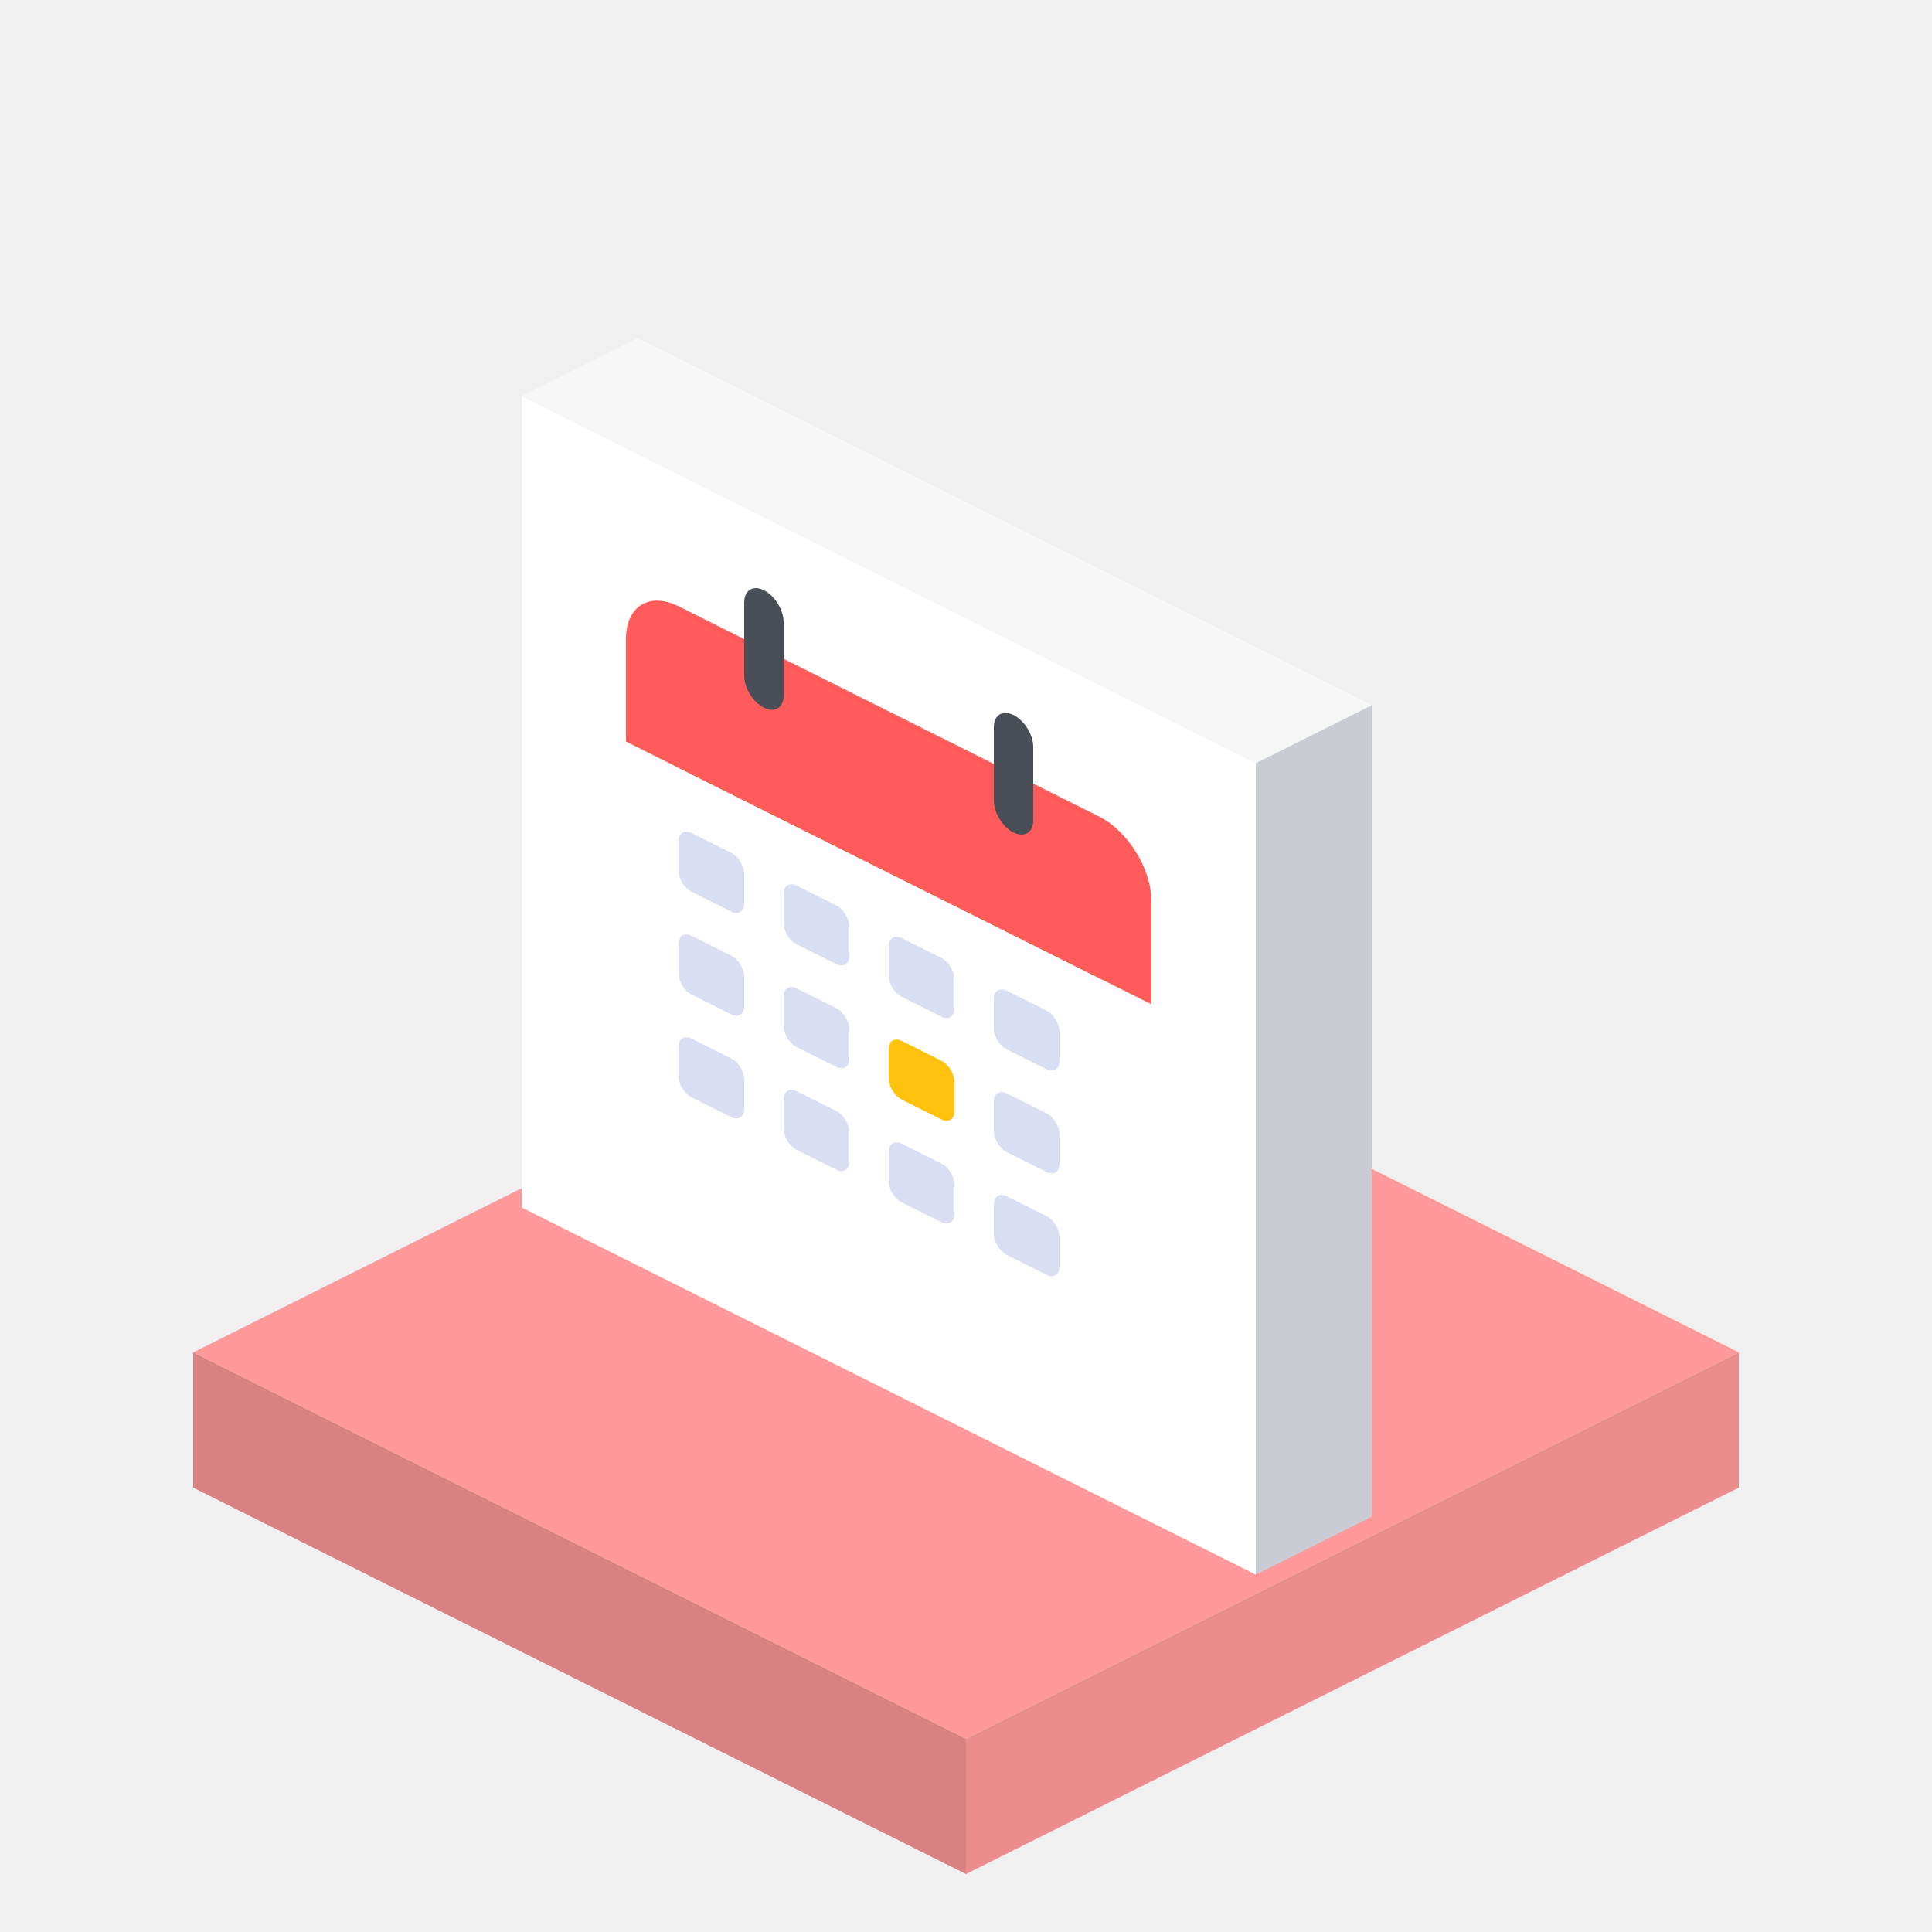
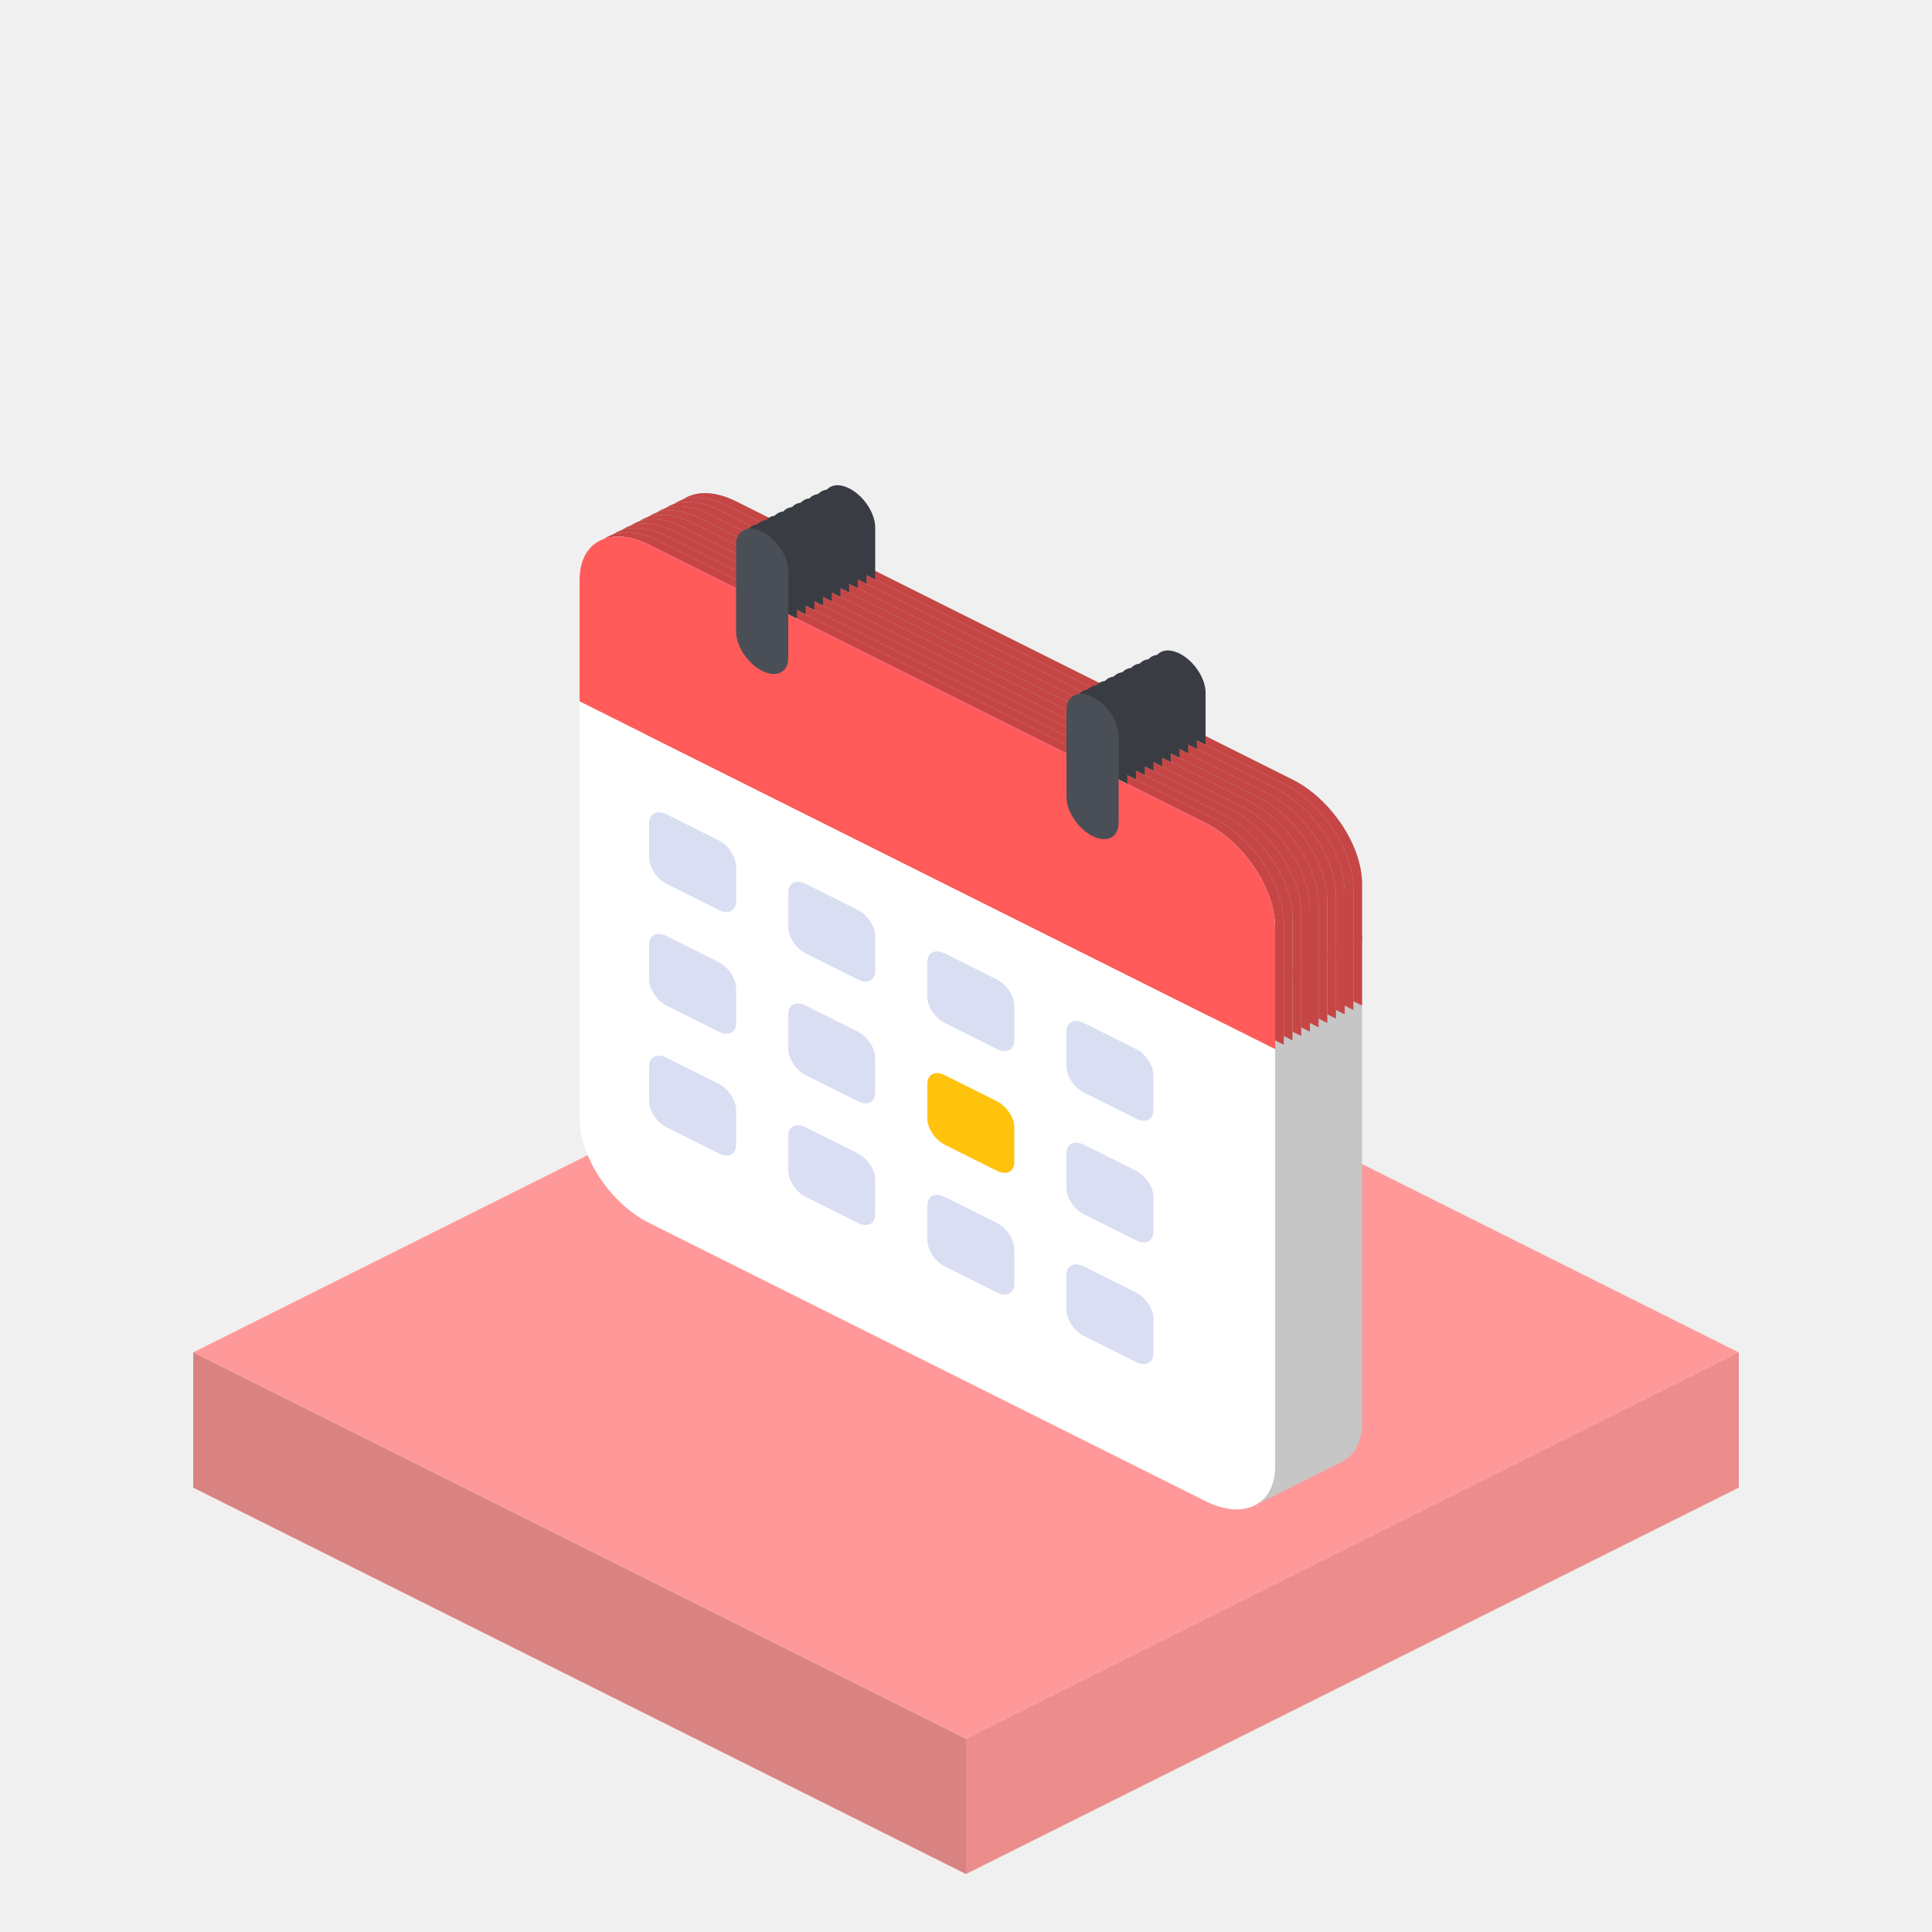
<svg xmlns="http://www.w3.org/2000/svg" viewBox="0 0 200 200">
  <polygon points="20.0,140.0 100.0,100.0 180.0,140.0 100.0,180.0" fill="#FF9999" />
  <polygon points="20.0,140.0 100.0,180.0 100.0,194.0 20.0,154.0" fill="#D98282" />
  <polygon points="100.0,180.0 180.0,140.0 180.0,154.0 100.0,194.0" fill="#EB8D8D" />
-   <polygon points="54.0,125.0 130.0,163.0 130.0,79.0 54.0,41.0" fill="#FFFFFF" />
-   <polygon points="130.0,163.0 142.0,157.0 142.0,73.0 130.0,79.0" fill="#C9CCD3" />
-   <polygon points="54.0,41.0 66.0,35.0 142.0,73.0 130.0,79.0" fill="#F7F7F7" />
-   <g transform="matrix(0.68 0.34 0 0.76 58.00 46.00)">
+   <g transform="matrix(0.9 0.45 0 0.9 60.00 31.20)">
+     <rect x="10" y="14" width="80" height="78" rx="8" fill="#C6C6C6" />
+     <rect x="10" y="14" width="80" height="22" rx="8" fill="#C64646" />
+     <rect x="10" y="28" width="80" height="8" rx="0" fill="#C64646" />
+     <rect x="28" y="6" width="6" height="16" rx="3" fill="#393D43" />
+     <rect x="66" y="6" width="6" height="16" rx="3" fill="#393D43" />
+     <rect x="18" y="44" width="10" height="8" rx="2" fill="#A9ADBC" />
+     <rect x="18" y="58" width="10" height="8" rx="2" fill="#A9ADBC" />
+     <rect x="18" y="72" width="10" height="8" rx="2" fill="#A9ADBC" />
+     <rect x="34" y="44" width="10" height="8" rx="2" fill="#A9ADBC" />
+     <rect x="34" y="58" width="10" height="8" rx="2" fill="#A9ADBC" />
+     <rect x="34" y="72" width="10" height="8" rx="2" fill="#A9ADBC" />
+     <rect x="50" y="44" width="10" height="8" rx="2" fill="#A9ADBC" />
+     <rect x="50" y="58" width="10" height="8" rx="2" fill="#C6970A" />
+     <rect x="50" y="72" width="10" height="8" rx="2" fill="#A9ADBC" />
+     <rect x="66" y="44" width="10" height="8" rx="2" fill="#A9ADBC" />
+     <rect x="66" y="58" width="10" height="8" rx="2" fill="#A9ADBC" />
+     <rect x="66" y="72" width="10" height="8" rx="2" fill="#A9ADBC" />
+   </g>
+   <g transform="matrix(0.9 0.45 0 0.9 59.10 31.65)">
+     <rect x="10" y="14" width="80" height="78" rx="8" fill="#C6C6C6" />
+     <rect x="10" y="14" width="80" height="22" rx="8" fill="#C64646" />
+     <rect x="10" y="28" width="80" height="8" rx="0" fill="#C64646" />
+     <rect x="28" y="6" width="6" height="16" rx="3" fill="#393D43" />
+     <rect x="66" y="6" width="6" height="16" rx="3" fill="#393D43" />
+     <rect x="18" y="44" width="10" height="8" rx="2" fill="#A9ADBC" />
+     <rect x="18" y="58" width="10" height="8" rx="2" fill="#A9ADBC" />
+     <rect x="18" y="72" width="10" height="8" rx="2" fill="#A9ADBC" />
+     <rect x="34" y="44" width="10" height="8" rx="2" fill="#A9ADBC" />
+     <rect x="34" y="58" width="10" height="8" rx="2" fill="#A9ADBC" />
+     <rect x="34" y="72" width="10" height="8" rx="2" fill="#A9ADBC" />
+     <rect x="50" y="44" width="10" height="8" rx="2" fill="#A9ADBC" />
+     <rect x="50" y="58" width="10" height="8" rx="2" fill="#C6970A" />
+     <rect x="50" y="72" width="10" height="8" rx="2" fill="#A9ADBC" />
+     <rect x="66" y="44" width="10" height="8" rx="2" fill="#A9ADBC" />
+     <rect x="66" y="58" width="10" height="8" rx="2" fill="#A9ADBC" />
+     <rect x="66" y="72" width="10" height="8" rx="2" fill="#A9ADBC" />
+   </g>
+   <g transform="matrix(0.9 0.45 0 0.9 58.20 32.10)">
+     <rect x="10" y="14" width="80" height="78" rx="8" fill="#C6C6C6" />
+     <rect x="10" y="14" width="80" height="22" rx="8" fill="#C64646" />
+     <rect x="10" y="28" width="80" height="8" rx="0" fill="#C64646" />
+     <rect x="28" y="6" width="6" height="16" rx="3" fill="#393D43" />
+     <rect x="66" y="6" width="6" height="16" rx="3" fill="#393D43" />
+     <rect x="18" y="44" width="10" height="8" rx="2" fill="#A9ADBC" />
+     <rect x="18" y="58" width="10" height="8" rx="2" fill="#A9ADBC" />
+     <rect x="18" y="72" width="10" height="8" rx="2" fill="#A9ADBC" />
+     <rect x="34" y="44" width="10" height="8" rx="2" fill="#A9ADBC" />
+     <rect x="34" y="58" width="10" height="8" rx="2" fill="#A9ADBC" />
+     <rect x="34" y="72" width="10" height="8" rx="2" fill="#A9ADBC" />
+     <rect x="50" y="44" width="10" height="8" rx="2" fill="#A9ADBC" />
+     <rect x="50" y="58" width="10" height="8" rx="2" fill="#C6970A" />
+     <rect x="50" y="72" width="10" height="8" rx="2" fill="#A9ADBC" />
+     <rect x="66" y="44" width="10" height="8" rx="2" fill="#A9ADBC" />
+     <rect x="66" y="58" width="10" height="8" rx="2" fill="#A9ADBC" />
+     <rect x="66" y="72" width="10" height="8" rx="2" fill="#A9ADBC" />
+   </g>
+   <g transform="matrix(0.9 0.45 0 0.9 57.30 32.55)">
+     <rect x="10" y="14" width="80" height="78" rx="8" fill="#C6C6C6" />
+     <rect x="10" y="14" width="80" height="22" rx="8" fill="#C64646" />
+     <rect x="10" y="28" width="80" height="8" rx="0" fill="#C64646" />
+     <rect x="28" y="6" width="6" height="16" rx="3" fill="#393D43" />
+     <rect x="66" y="6" width="6" height="16" rx="3" fill="#393D43" />
+     <rect x="18" y="44" width="10" height="8" rx="2" fill="#A9ADBC" />
+     <rect x="18" y="58" width="10" height="8" rx="2" fill="#A9ADBC" />
+     <rect x="18" y="72" width="10" height="8" rx="2" fill="#A9ADBC" />
+     <rect x="34" y="44" width="10" height="8" rx="2" fill="#A9ADBC" />
+     <rect x="34" y="58" width="10" height="8" rx="2" fill="#A9ADBC" />
+     <rect x="34" y="72" width="10" height="8" rx="2" fill="#A9ADBC" />
+     <rect x="50" y="44" width="10" height="8" rx="2" fill="#A9ADBC" />
+     <rect x="50" y="58" width="10" height="8" rx="2" fill="#C6970A" />
+     <rect x="50" y="72" width="10" height="8" rx="2" fill="#A9ADBC" />
+     <rect x="66" y="44" width="10" height="8" rx="2" fill="#A9ADBC" />
+     <rect x="66" y="58" width="10" height="8" rx="2" fill="#A9ADBC" />
+     <rect x="66" y="72" width="10" height="8" rx="2" fill="#A9ADBC" />
+   </g>
+   <g transform="matrix(0.9 0.45 0 0.9 56.40 33.00)">
+     <rect x="10" y="14" width="80" height="78" rx="8" fill="#C6C6C6" />
+     <rect x="10" y="14" width="80" height="22" rx="8" fill="#C64646" />
+     <rect x="10" y="28" width="80" height="8" rx="0" fill="#C64646" />
+     <rect x="28" y="6" width="6" height="16" rx="3" fill="#393D43" />
+     <rect x="66" y="6" width="6" height="16" rx="3" fill="#393D43" />
+     <rect x="18" y="44" width="10" height="8" rx="2" fill="#A9ADBC" />
+     <rect x="18" y="58" width="10" height="8" rx="2" fill="#A9ADBC" />
+     <rect x="18" y="72" width="10" height="8" rx="2" fill="#A9ADBC" />
+     <rect x="34" y="44" width="10" height="8" rx="2" fill="#A9ADBC" />
+     <rect x="34" y="58" width="10" height="8" rx="2" fill="#A9ADBC" />
+     <rect x="34" y="72" width="10" height="8" rx="2" fill="#A9ADBC" />
+     <rect x="50" y="44" width="10" height="8" rx="2" fill="#A9ADBC" />
+     <rect x="50" y="58" width="10" height="8" rx="2" fill="#C6970A" />
+     <rect x="50" y="72" width="10" height="8" rx="2" fill="#A9ADBC" />
+     <rect x="66" y="44" width="10" height="8" rx="2" fill="#A9ADBC" />
+     <rect x="66" y="58" width="10" height="8" rx="2" fill="#A9ADBC" />
+     <rect x="66" y="72" width="10" height="8" rx="2" fill="#A9ADBC" />
+   </g>
+   <g transform="matrix(0.9 0.45 0 0.9 55.50 33.45)">
+     <rect x="10" y="14" width="80" height="78" rx="8" fill="#C6C6C6" />
+     <rect x="10" y="14" width="80" height="22" rx="8" fill="#C64646" />
+     <rect x="10" y="28" width="80" height="8" rx="0" fill="#C64646" />
+     <rect x="28" y="6" width="6" height="16" rx="3" fill="#393D43" />
+     <rect x="66" y="6" width="6" height="16" rx="3" fill="#393D43" />
+     <rect x="18" y="44" width="10" height="8" rx="2" fill="#A9ADBC" />
+     <rect x="18" y="58" width="10" height="8" rx="2" fill="#A9ADBC" />
+     <rect x="18" y="72" width="10" height="8" rx="2" fill="#A9ADBC" />
+     <rect x="34" y="44" width="10" height="8" rx="2" fill="#A9ADBC" />
+     <rect x="34" y="58" width="10" height="8" rx="2" fill="#A9ADBC" />
+     <rect x="34" y="72" width="10" height="8" rx="2" fill="#A9ADBC" />
+     <rect x="50" y="44" width="10" height="8" rx="2" fill="#A9ADBC" />
+     <rect x="50" y="58" width="10" height="8" rx="2" fill="#C6970A" />
+     <rect x="50" y="72" width="10" height="8" rx="2" fill="#A9ADBC" />
+     <rect x="66" y="44" width="10" height="8" rx="2" fill="#A9ADBC" />
+     <rect x="66" y="58" width="10" height="8" rx="2" fill="#A9ADBC" />
+     <rect x="66" y="72" width="10" height="8" rx="2" fill="#A9ADBC" />
+   </g>
+   <g transform="matrix(0.9 0.45 0 0.9 54.60 33.90)">
+     <rect x="10" y="14" width="80" height="78" rx="8" fill="#C6C6C6" />
+     <rect x="10" y="14" width="80" height="22" rx="8" fill="#C64646" />
+     <rect x="10" y="28" width="80" height="8" rx="0" fill="#C64646" />
+     <rect x="28" y="6" width="6" height="16" rx="3" fill="#393D43" />
+     <rect x="66" y="6" width="6" height="16" rx="3" fill="#393D43" />
+     <rect x="18" y="44" width="10" height="8" rx="2" fill="#A9ADBC" />
+     <rect x="18" y="58" width="10" height="8" rx="2" fill="#A9ADBC" />
+     <rect x="18" y="72" width="10" height="8" rx="2" fill="#A9ADBC" />
+     <rect x="34" y="44" width="10" height="8" rx="2" fill="#A9ADBC" />
+     <rect x="34" y="58" width="10" height="8" rx="2" fill="#A9ADBC" />
+     <rect x="34" y="72" width="10" height="8" rx="2" fill="#A9ADBC" />
+     <rect x="50" y="44" width="10" height="8" rx="2" fill="#A9ADBC" />
+     <rect x="50" y="58" width="10" height="8" rx="2" fill="#C6970A" />
+     <rect x="50" y="72" width="10" height="8" rx="2" fill="#A9ADBC" />
+     <rect x="66" y="44" width="10" height="8" rx="2" fill="#A9ADBC" />
+     <rect x="66" y="58" width="10" height="8" rx="2" fill="#A9ADBC" />
+     <rect x="66" y="72" width="10" height="8" rx="2" fill="#A9ADBC" />
+   </g>
+   <g transform="matrix(0.9 0.45 0 0.9 53.70 34.35)">
+     <rect x="10" y="14" width="80" height="78" rx="8" fill="#C6C6C6" />
+     <rect x="10" y="14" width="80" height="22" rx="8" fill="#C64646" />
+     <rect x="10" y="28" width="80" height="8" rx="0" fill="#C64646" />
+     <rect x="28" y="6" width="6" height="16" rx="3" fill="#393D43" />
+     <rect x="66" y="6" width="6" height="16" rx="3" fill="#393D43" />
+     <rect x="18" y="44" width="10" height="8" rx="2" fill="#A9ADBC" />
+     <rect x="18" y="58" width="10" height="8" rx="2" fill="#A9ADBC" />
+     <rect x="18" y="72" width="10" height="8" rx="2" fill="#A9ADBC" />
+     <rect x="34" y="44" width="10" height="8" rx="2" fill="#A9ADBC" />
+     <rect x="34" y="58" width="10" height="8" rx="2" fill="#A9ADBC" />
+     <rect x="34" y="72" width="10" height="8" rx="2" fill="#A9ADBC" />
+     <rect x="50" y="44" width="10" height="8" rx="2" fill="#A9ADBC" />
+     <rect x="50" y="58" width="10" height="8" rx="2" fill="#C6970A" />
+     <rect x="50" y="72" width="10" height="8" rx="2" fill="#A9ADBC" />
+     <rect x="66" y="44" width="10" height="8" rx="2" fill="#A9ADBC" />
+     <rect x="66" y="58" width="10" height="8" rx="2" fill="#A9ADBC" />
+     <rect x="66" y="72" width="10" height="8" rx="2" fill="#A9ADBC" />
+   </g>
+   <g transform="matrix(0.9 0.45 0 0.9 52.80 34.80)">
+     <rect x="10" y="14" width="80" height="78" rx="8" fill="#C6C6C6" />
+     <rect x="10" y="14" width="80" height="22" rx="8" fill="#C64646" />
+     <rect x="10" y="28" width="80" height="8" rx="0" fill="#C64646" />
+     <rect x="28" y="6" width="6" height="16" rx="3" fill="#393D43" />
+     <rect x="66" y="6" width="6" height="16" rx="3" fill="#393D43" />
+     <rect x="18" y="44" width="10" height="8" rx="2" fill="#A9ADBC" />
+     <rect x="18" y="58" width="10" height="8" rx="2" fill="#A9ADBC" />
+     <rect x="18" y="72" width="10" height="8" rx="2" fill="#A9ADBC" />
+     <rect x="34" y="44" width="10" height="8" rx="2" fill="#A9ADBC" />
+     <rect x="34" y="58" width="10" height="8" rx="2" fill="#A9ADBC" />
+     <rect x="34" y="72" width="10" height="8" rx="2" fill="#A9ADBC" />
+     <rect x="50" y="44" width="10" height="8" rx="2" fill="#A9ADBC" />
+     <rect x="50" y="58" width="10" height="8" rx="2" fill="#C6970A" />
+     <rect x="50" y="72" width="10" height="8" rx="2" fill="#A9ADBC" />
+     <rect x="66" y="44" width="10" height="8" rx="2" fill="#A9ADBC" />
+     <rect x="66" y="58" width="10" height="8" rx="2" fill="#A9ADBC" />
+     <rect x="66" y="72" width="10" height="8" rx="2" fill="#A9ADBC" />
+   </g>
+   <g transform="matrix(0.9 0.45 0 0.9 51.90 35.25)">
+     <rect x="10" y="14" width="80" height="78" rx="8" fill="#C6C6C6" />
+     <rect x="10" y="14" width="80" height="22" rx="8" fill="#C64646" />
+     <rect x="10" y="28" width="80" height="8" rx="0" fill="#C64646" />
+     <rect x="28" y="6" width="6" height="16" rx="3" fill="#393D43" />
+     <rect x="66" y="6" width="6" height="16" rx="3" fill="#393D43" />
+     <rect x="18" y="44" width="10" height="8" rx="2" fill="#A9ADBC" />
+     <rect x="18" y="58" width="10" height="8" rx="2" fill="#A9ADBC" />
+     <rect x="18" y="72" width="10" height="8" rx="2" fill="#A9ADBC" />
+     <rect x="34" y="44" width="10" height="8" rx="2" fill="#A9ADBC" />
+     <rect x="34" y="58" width="10" height="8" rx="2" fill="#A9ADBC" />
+     <rect x="34" y="72" width="10" height="8" rx="2" fill="#A9ADBC" />
+     <rect x="50" y="44" width="10" height="8" rx="2" fill="#A9ADBC" />
+     <rect x="50" y="58" width="10" height="8" rx="2" fill="#C6970A" />
+     <rect x="50" y="72" width="10" height="8" rx="2" fill="#A9ADBC" />
+     <rect x="66" y="44" width="10" height="8" rx="2" fill="#A9ADBC" />
+     <rect x="66" y="58" width="10" height="8" rx="2" fill="#A9ADBC" />
+     <rect x="66" y="72" width="10" height="8" rx="2" fill="#A9ADBC" />
+   </g>
+   <g transform="matrix(0.9 0.45 0 0.9 51.00 35.70)">
    <rect x="10" y="14" width="80" height="78" rx="8" fill="#FFFFFF" />
    <rect x="10" y="14" width="80" height="22" rx="8" fill="#FF5B5B" />
    <rect x="10" y="28" width="80" height="8" rx="0" fill="#FF5B5B" />
    <rect x="28" y="6" width="6" height="16" rx="3" fill="#4A4F57" />
    <rect x="66" y="6" width="6" height="16" rx="3" fill="#4A4F57" />
    <rect x="18" y="44" width="10" height="8" rx="2" fill="#D9DEF2" />
    <rect x="18" y="58" width="10" height="8" rx="2" fill="#D9DEF2" />
    <rect x="18" y="72" width="10" height="8" rx="2" fill="#D9DEF2" />
    <rect x="34" y="44" width="10" height="8" rx="2" fill="#D9DEF2" />
    <rect x="34" y="58" width="10" height="8" rx="2" fill="#D9DEF2" />
    <rect x="34" y="72" width="10" height="8" rx="2" fill="#D9DEF2" />
    <rect x="50" y="44" width="10" height="8" rx="2" fill="#D9DEF2" />
    <rect x="50" y="58" width="10" height="8" rx="2" fill="#FFC20D" />
    <rect x="50" y="72" width="10" height="8" rx="2" fill="#D9DEF2" />
    <rect x="66" y="44" width="10" height="8" rx="2" fill="#D9DEF2" />
    <rect x="66" y="58" width="10" height="8" rx="2" fill="#D9DEF2" />
    <rect x="66" y="72" width="10" height="8" rx="2" fill="#D9DEF2" />
  </g>
</svg>
